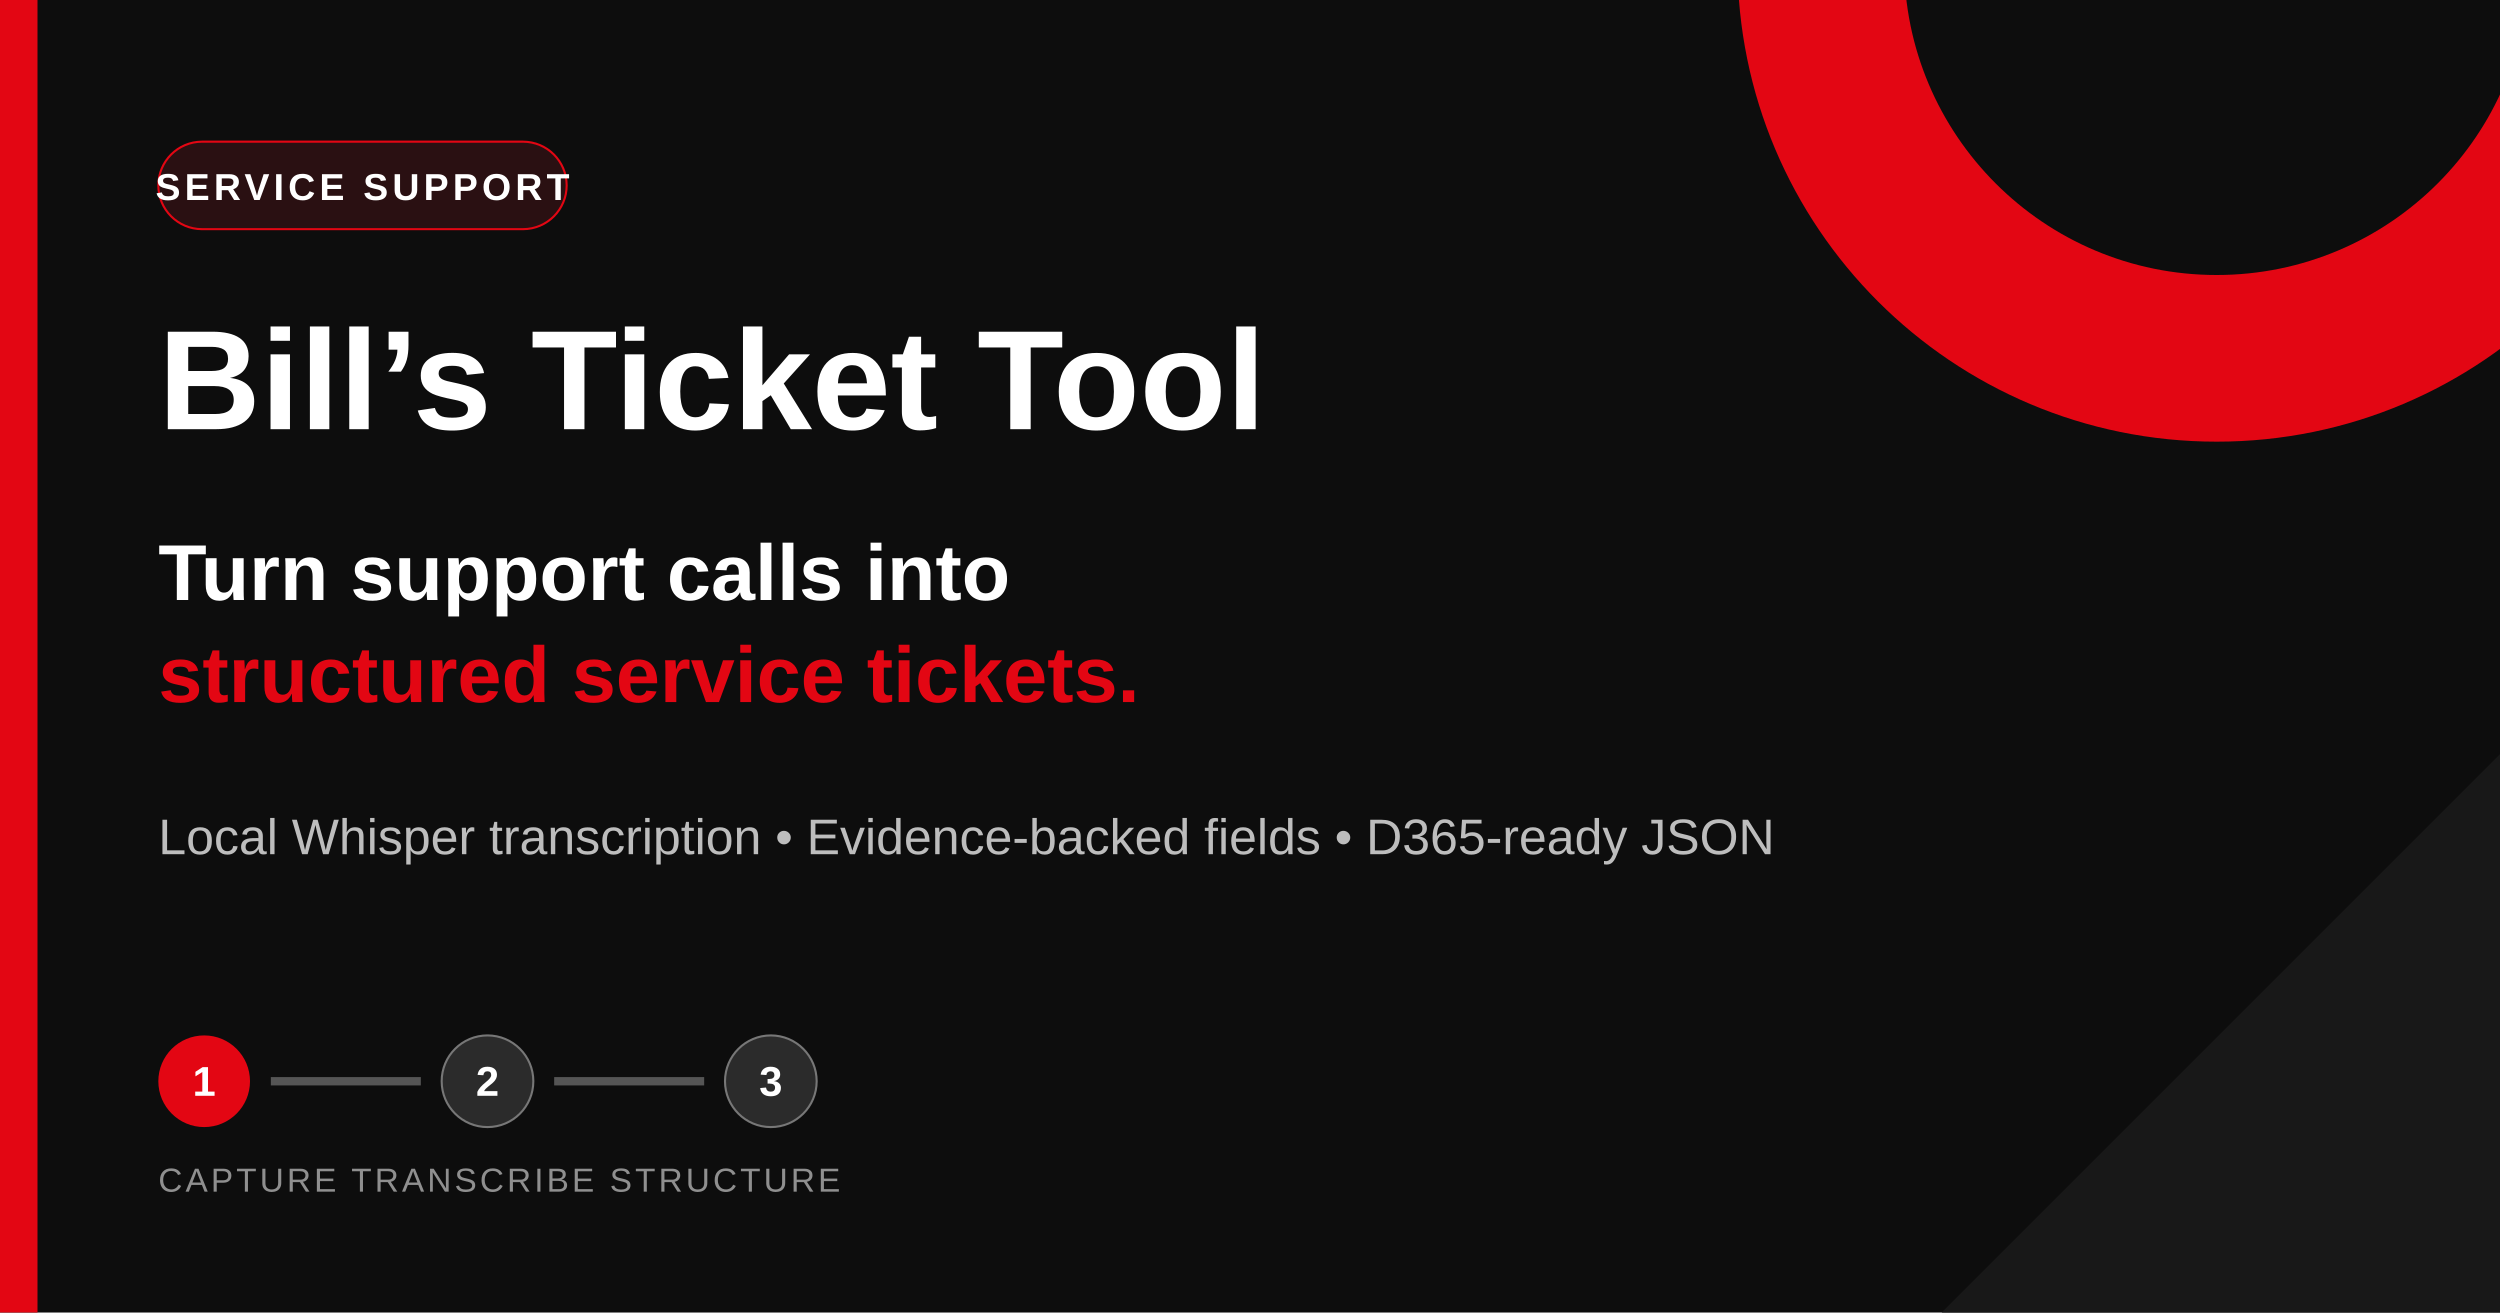
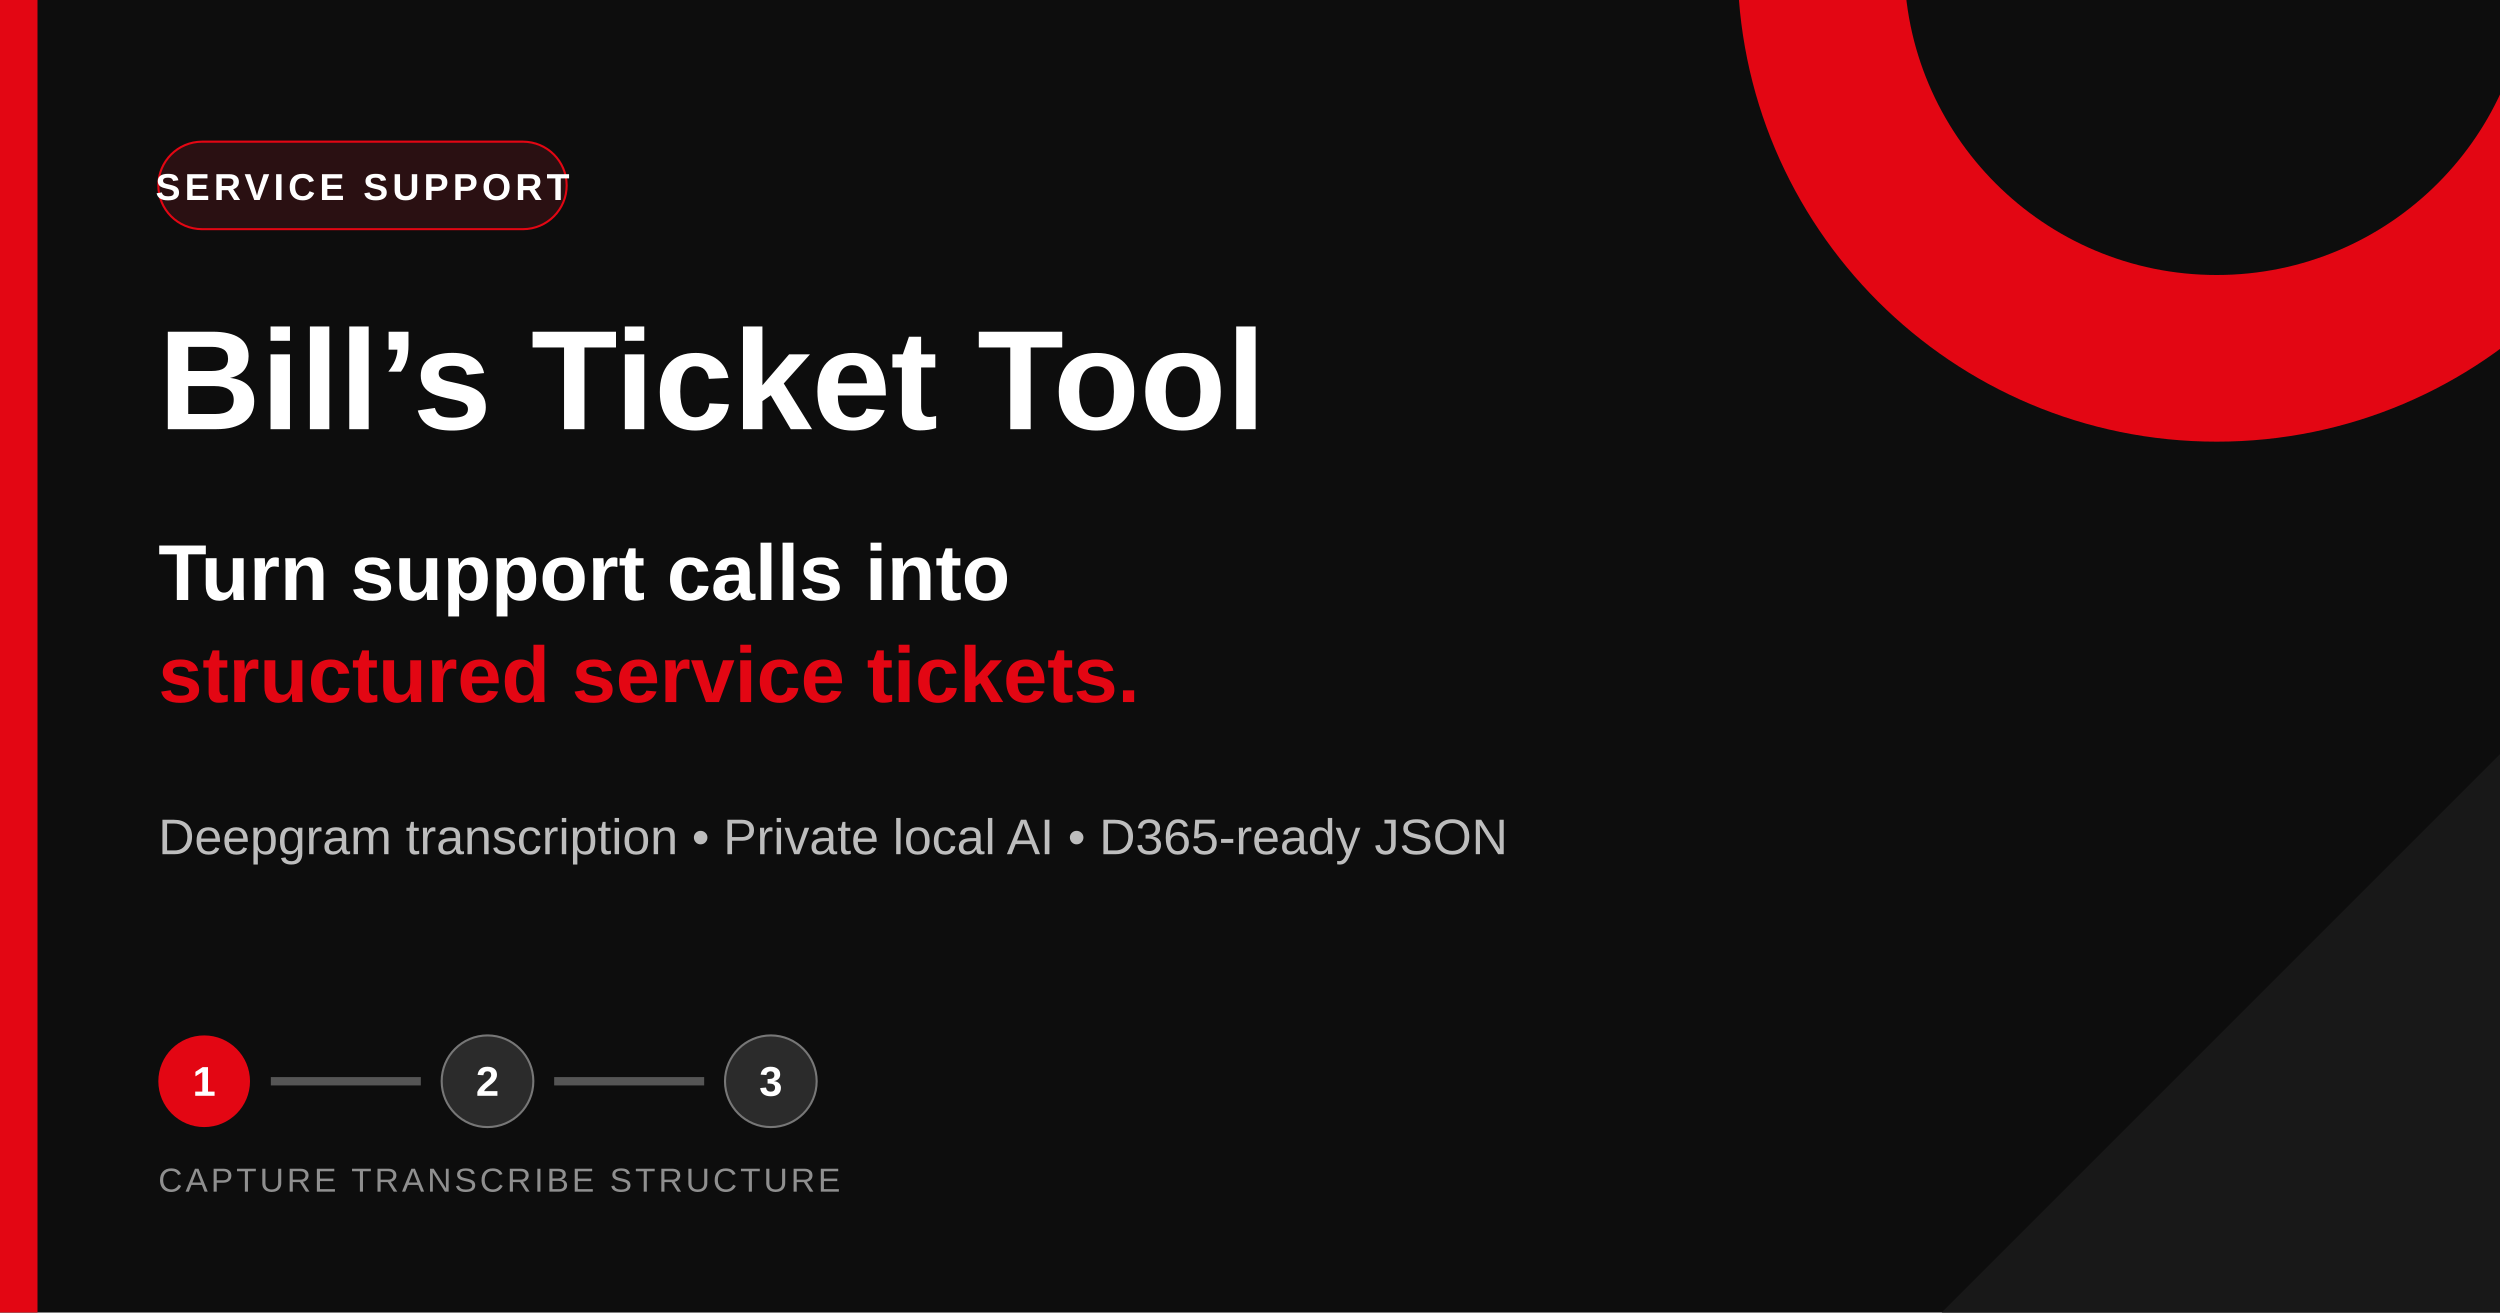
<svg xmlns="http://www.w3.org/2000/svg" width="1200" height="630" viewBox="0 0 1200 630">
  <rect width="1200" height="630" fill="#0d0d0d" />
  <rect width="18" height="630" fill="#e30613" />
  <circle cx="1064" cy="-18" r="230" fill="#e30613" />
  <circle cx="1064" cy="-18" r="150" fill="#0d0d0d" />
  <path d="M932 630h268V362L932 630Z" fill="#181818" />
  <rect x="76" y="68" width="196" height="42" rx="21" fill="#2a1012" stroke="#e30613" />
  <text x="174" y="96" fill="#fff" font-family="Arial, Helvetica, sans-serif" font-size="18" font-weight="700" text-anchor="middle" letter-spacing="2">SERVICE SUPPORT</text>
  <text x="76" y="206" fill="#fff" font-family="Arial, Helvetica, sans-serif" font-size="68" font-weight="800">Bill’s Ticket Tool</text>
  <text x="76" y="288" fill="#fff" font-family="Arial, Helvetica, sans-serif" font-size="38" font-weight="700">Turn support calls into</text>
  <text x="76" y="337" fill="#e30613" font-family="Arial, Helvetica, sans-serif" font-size="38" font-weight="700">structured service tickets.</text>
-   <text x="76" y="410" fill="#bdbdbd" font-family="Arial, Helvetica, sans-serif" font-size="24">Local Whisper transcription • Evidence-backed fields • D365-ready JSON</text>
+   <text x="76" y="410" fill="#bdbdbd" font-family="Arial, Helvetica, sans-serif" font-size="24">Deepgram transcription • Private local AI • D365-ready JSON</text>
  <g transform="translate(76 497)">
    <circle cx="22" cy="22" r="22" fill="#e30613" />
    <text x="22" y="29" fill="#fff" font-family="Arial" font-size="20" font-weight="700" text-anchor="middle">1</text>
    <rect x="54" y="20" width="72" height="4" fill="#555" />
    <circle cx="158" cy="22" r="22" fill="#2b2b2b" stroke="#777" />
    <text x="158" y="29" fill="#fff" font-family="Arial" font-size="20" font-weight="700" text-anchor="middle">2</text>
    <rect x="190" y="20" width="72" height="4" fill="#555" />
    <circle cx="294" cy="22" r="22" fill="#2b2b2b" stroke="#777" />
    <text x="294" y="29" fill="#fff" font-family="Arial" font-size="20" font-weight="700" text-anchor="middle">3</text>
    <text x="0" y="75" fill="#8f8f8f" font-family="Arial" font-size="16" letter-spacing="1.5">CAPTURE      TRANSCRIBE      STRUCTURE</text>
  </g>
</svg>
